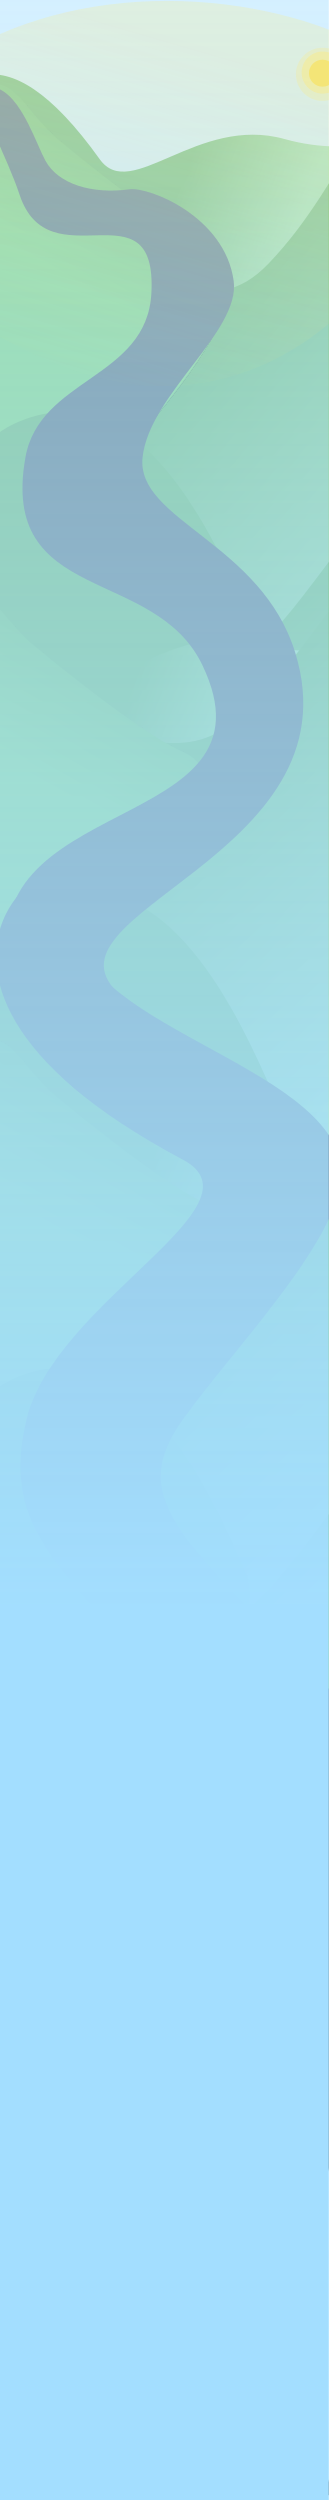
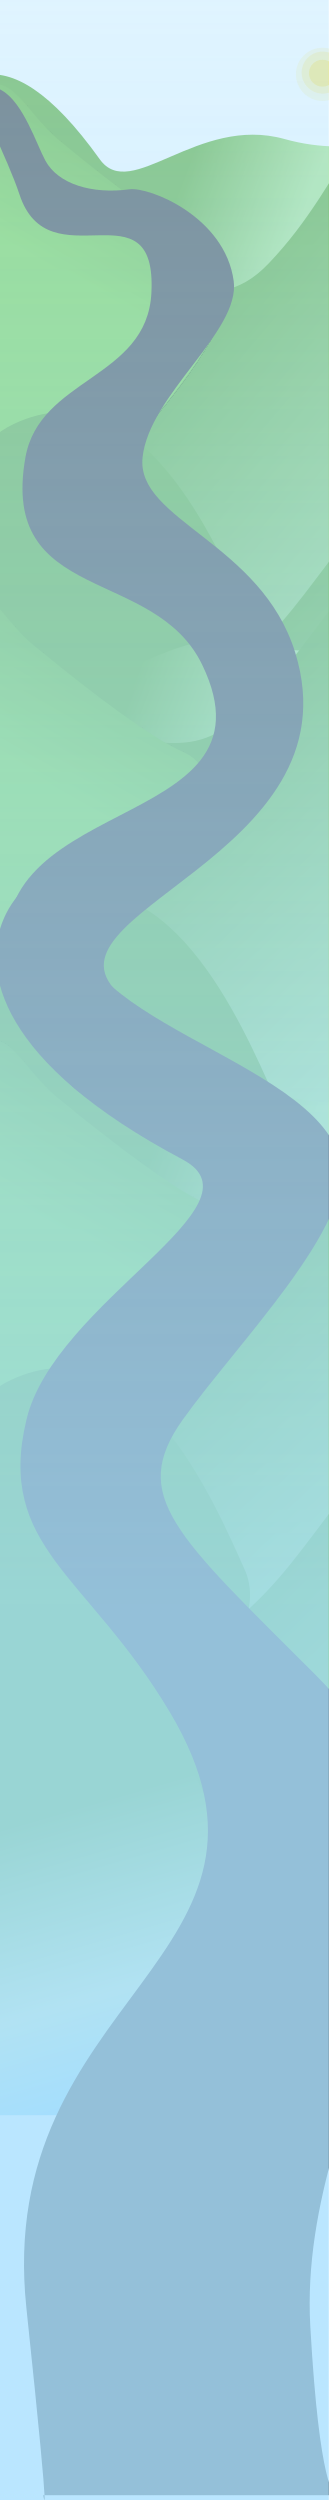
<svg xmlns="http://www.w3.org/2000/svg" width="1440" height="10949" viewBox="0 0 1440 10949" fill="none">
  <g filter="url(#filter0_f_0_1)">
    <path d="M-652.365 1650.64C-991.525 1869.22 -236.865 2793.05 -236.865 2793.05H1583.69L1791 572.348C1791 572.348 1570.15 699.273 1245.78 608.776C864.5 502.404 573.803 888.987 437 697.664C-420.5 -501.576 -536.348 1575.88 -652.365 1650.64Z" fill="url(#paint0_linear_0_1)" />
    <path d="M435.302 1492.64C223.712 1831.41 -69 2878 -69 2878H1804L1803.42 391.847C1803.42 391.847 1713.61 364.071 1613.16 523.934C1445.24 791.155 1352.62 968.175 1177.94 1152.38C895.593 1450.11 706.488 1058.46 435.302 1492.64Z" fill="url(#paint1_linear_0_1)" />
    <path d="M321.302 3169.69C109.712 3444.48 -183 4293.43 -183 4293.43H1690L1689.42 2276.77C1689.42 2276.77 1599.61 2254.24 1499.16 2383.91C1331.24 2600.67 1238.62 2744.26 1063.94 2893.68C781.593 3135.19 592.488 2817.49 321.302 3169.69Z" fill="url(#paint2_linear_0_1)" />
    <g filter="url(#filter1_d_0_1)">
      <path d="M916.69 1084.44C1301.2 1251.38 393.5 2134.42 393.5 2134.42L-568.001 1988.7V1162.71C-568.001 1162.71 -420.633 613.761 -114.039 402.766C52.335 288.269 98.384 482.523 262.999 618.246C529.069 837.617 785.159 1027.33 916.69 1084.44Z" fill="url(#paint3_linear_0_1)" />
    </g>
    <path d="M60.842 1856.5C-544.948 2141.29 -328.344 3889.68 -328.344 3889.68H1465L1430 3712.36C1430 3712.36 934.763 3145.41 1036.81 3004.48C1146.85 2852.52 1099.84 2721.15 1087.34 2693.26C948.889 2384.49 614.403 1596.26 60.842 1856.5Z" fill="url(#paint4_linear_0_1)" />
    <path d="M-16.363 3058.29C-621.863 3340.98 -405.362 5076.45 -405.362 5076.45H1271.64L1352.14 4900.44C1352.14 4900.44 857.138 4337.67 959.138 4197.78C1069.12 4046.95 1022.14 3916.55 1009.64 3888.87C871.258 3582.37 536.932 2799.97 -16.363 3058.29Z" fill="url(#paint5_linear_0_1)" />
    <path d="M-766.365 3859.98C-1105.53 4078.56 -350.865 5002.39 -350.865 5002.39H1469.69L1677 2781.69C1677 2781.69 1456.15 2908.61 1131.78 2818.12C750.5 2711.74 459.803 3098.33 323 2907C-534.5 1707.76 -650.348 3785.22 -766.365 3859.98Z" fill="url(#paint6_linear_0_1)" />
    <path d="M288.302 3429.42C76.712 3704.22 -216 4828 -216 4828H1657L1656.42 2536.5C1656.42 2536.5 1566.61 2513.97 1466.16 2643.65C1298.24 2860.41 1205.62 3004 1030.94 3153.42C748.593 3394.92 559.488 3077.23 288.302 3429.42Z" fill="url(#paint7_linear_0_1)" />
    <path d="M288.616 5379.35C42.909 5654.12 -297 6503 -297 6503H1878L1877.33 4486.5C1877.33 4486.5 1773.04 4463.97 1656.39 4593.63C1461.4 4810.37 1353.84 4953.95 1150.99 5103.36C823.123 5344.85 603.527 5027.18 288.616 5379.35Z" fill="url(#paint8_linear_0_1)" />
    <g filter="url(#filter2_d_0_1)">
      <path d="M802.69 3293.78C1187.2 3460.72 279.5 4343.76 279.5 4343.76L-682.001 4198.04V3372.05C-682.001 3372.05 -534.633 2823.1 -228.039 2612.11C-61.665 2497.61 -15.616 2691.86 148.999 2827.59C415.069 3046.96 671.159 3236.68 802.69 3293.78Z" fill="url(#paint9_linear_0_1)" />
    </g>
    <path d="M171.842 3958.21C-433.948 4243 -217.344 5991.39 -217.344 5991.39H1576L1541 5814.08C1541 5814.08 1045.76 5247.12 1147.81 5106.19C1257.85 4954.23 1210.84 4822.87 1198.34 4794.97C1059.89 4486.2 725.403 3697.98 171.842 3958.21Z" fill="url(#paint10_linear_0_1)" />
    <path d="M-130.363 5267.63C-735.863 5550.32 -519.362 7285.79 -519.362 7285.79H1157.64L1238.14 7109.78C1238.14 7109.78 743.138 6547.01 845.138 6407.12C955.12 6256.29 908.138 6125.89 895.638 6098.21C757.258 5791.71 422.932 5009.31 -130.363 5267.63Z" fill="url(#paint11_linear_0_1)" />
    <path d="M-665.365 5837.78C-1004.53 6056.36 -249.865 6980.19 -249.865 6980.19H1570.69L1778 4759.49C1778 4759.49 1557.15 4886.41 1232.78 4795.92C851.5 4689.55 560.803 5076.13 424 4884.8C-433.5 3685.56 -549.348 5763.02 -665.365 5837.78Z" fill="url(#paint12_linear_0_1)" />
    <path d="M321.302 5970.42C109.712 6245.21 -183 7094.16 -183 7094.16H1690L1689.42 5077.5C1689.42 5077.5 1599.61 5054.97 1499.16 5184.64C1331.24 5401.4 1238.62 5544.99 1063.94 5694.41C781.593 5935.92 592.488 5618.22 321.302 5970.42Z" fill="url(#paint13_linear_0_1)" />
    <path d="M308.302 7356.83C96.712 7631.63 -196 8480.57 -196 8480.57H1677L1676.42 6463.91C1676.42 6463.91 1586.61 6441.38 1486.16 6571.05C1318.24 6787.81 1225.62 6931.4 1050.94 7080.82C768.593 7322.33 579.488 7004.64 308.302 7356.83Z" fill="url(#paint14_linear_0_1)" />
    <g filter="url(#filter3_d_0_1)">
      <path d="M903.69 5271.58C1288.2 5438.52 380.5 6321.56 380.5 6321.56L-581.001 6175.84V5349.85C-581.001 5349.85 -433.633 4800.9 -127.039 4589.91C39.335 4475.41 85.384 4669.67 249.999 4805.39C516.069 5024.76 772.159 5214.48 903.69 5271.58Z" fill="url(#paint15_linear_0_1)" />
    </g>
    <path d="M47.842 6043.64C-557.948 6328.44 -341.344 8076.82 -341.344 8076.82H1452L1417 7899.51C1417 7899.51 921.763 7332.55 1023.81 7191.62C1133.85 7039.66 1086.84 6908.3 1074.34 6880.4C935.889 6571.63 601.403 5783.41 47.842 6043.64Z" fill="url(#paint16_linear_0_1)" />
    <path d="M-29.363 7245.43C-634.863 7528.12 -418.362 9263.59 -418.362 9263.59H1258.64L1339.14 9087.58C1339.14 9087.58 844.138 8524.81 946.138 8384.92C1056.12 8234.09 1009.14 8103.69 996.638 8076.01C858.258 7769.51 523.932 6987.11 -29.363 7245.43Z" fill="url(#paint17_linear_0_1)" />
  </g>
  <path d="M663 1284C689.241 792.22 214.305 1244.14 85.06 850.92C36.45 703.025 -115.257 396.312 -115.257 396.312C-133.403 329.907 -84.536 342.433 8.724 396.312C101.983 450.192 160.411 632.612 198.484 703.026C255.016 807.578 404.087 850.92 566.728 829.072C654.082 817.338 985.692 949.496 1023.5 1231C1053.13 1451.61 652.585 1729.14 624.34 2003.83C596.095 2278.51 1144.18 2376 1293 2858.42C1570 3756.35 109.36 4003.61 532 4361.68C1052.66 4802.8 1293 4927.16 1293 4927.16L1367.5 5094.81L663 4896.93C663 4896.93 214.5 4925.1 50 4276.48C-156.82 3460.99 1247.77 3665.12 885.898 2912.2C676.943 2477.45 -2.674 2649.29 111.231 2003.83C172.936 1654.16 642.977 1659.25 663 1284Z" fill="#666666" />
  <path d="M800 5078.32C-804.5 4227.69 470.485 3478.79 344.5 3964.97C215.517 4462.72 1375 4628.96 1489.5 5078.32C1561.13 5359.43 1037 5884.98 800 6218.22C563.001 6551.46 768 6721.86 1383.41 7336.93C2287.3 8240.31 1297.08 9096.63 1359.01 10189.1C1399.36 10900.9 1464.94 10927.3 1472.04 10928.1H1472.67C1472.67 10928.1 1472.45 10928.1 1472.04 10928.1H194.94C197.002 10975.2 189.351 10928.1 189.351 10928.1H194.94C192.466 10871.6 176.021 10679.6 115.645 10108.4C-29.044 8739.54 1384.7 8571.29 742.5 7496.22C382.952 6894.32 -16.99 6776.79 115.645 6218.22C238.5 5700.83 1176.6 5277.98 800 5078.32Z" fill="#666666" />
-   <rect width="1440" height="10949" fill="url(#paint18_linear_0_1)" />
  <g opacity="0.75">
-     <path d="M1906.34 537.267C1947.03 851.139 1546.34 1591.88 854.274 1681.59C254.888 1781.81 -559.151 1175.99 -599.835 862.117C-640.519 548.245 -219.062 110.205 473 20.5C1165.06 -69.205 1865.66 223.395 1906.34 537.267Z" fill="url(#paint19_linear_0_1)" fill-opacity="0.29" />
    <circle cx="1412.5" cy="325.5" r="116.5" fill="#FFE974" fill-opacity="0.33" />
    <circle cx="1413.26" cy="317.885" r="92.134" fill="#FFE974" fill-opacity="0.6" />
    <ellipse cx="1412.5" cy="320.551" rx="59.392" ry="59.011" fill="#FFE249" />
+     <rect width="1440" height="10949" fill="url(#paint18_linear_0_1)" />
  </g>
  <defs>
    <filter id="filter0_f_0_1" x="-858" y="321.666" width="2740" height="8945.92" filterUnits="userSpaceOnUse" color-interpolation-filters="sRGB">
      <feFlood flood-opacity="0" result="BackgroundImageFix" />
      <feBlend mode="normal" in="SourceGraphic" in2="BackgroundImageFix" result="shape" />
      <feGaussianBlur stdDeviation="2" result="effect1_foregroundBlur_0_1" />
    </filter>
    <filter id="filter1_d_0_1" x="-570.031" y="368.076" width="1583.69" height="1770.4" filterUnits="userSpaceOnUse" color-interpolation-filters="sRGB">
      <feFlood flood-opacity="0" result="BackgroundImageFix" />
      <feColorMatrix in="SourceAlpha" type="matrix" values="0 0 0 0 0 0 0 0 0 0 0 0 0 0 0 0 0 0 127 0" result="hardAlpha" />
      <feOffset dy="2.03" />
      <feGaussianBlur stdDeviation="1.015" />
      <feComposite in2="hardAlpha" operator="out" />
      <feColorMatrix type="matrix" values="0 0 0 0 0 0 0 0 0 0 0 0 0 0 0 0 0 0 0.25 0" />
      <feBlend mode="normal" in2="BackgroundImageFix" result="effect1_dropShadow_0_1" />
      <feBlend mode="normal" in="SourceGraphic" in2="effect1_dropShadow_0_1" result="shape" />
    </filter>
    <filter id="filter2_d_0_1" x="-684.031" y="2577.42" width="1583.69" height="1770.4" filterUnits="userSpaceOnUse" color-interpolation-filters="sRGB">
      <feFlood flood-opacity="0" result="BackgroundImageFix" />
      <feColorMatrix in="SourceAlpha" type="matrix" values="0 0 0 0 0 0 0 0 0 0 0 0 0 0 0 0 0 0 127 0" result="hardAlpha" />
      <feOffset dy="2.03" />
      <feGaussianBlur stdDeviation="1.015" />
      <feComposite in2="hardAlpha" operator="out" />
      <feColorMatrix type="matrix" values="0 0 0 0 0 0 0 0 0 0 0 0 0 0 0 0 0 0 0.25 0" />
      <feBlend mode="normal" in2="BackgroundImageFix" result="effect1_dropShadow_0_1" />
      <feBlend mode="normal" in="SourceGraphic" in2="effect1_dropShadow_0_1" result="shape" />
    </filter>
    <filter id="filter3_d_0_1" x="-583.031" y="4555.22" width="1583.69" height="1770.4" filterUnits="userSpaceOnUse" color-interpolation-filters="sRGB">
      <feFlood flood-opacity="0" result="BackgroundImageFix" />
      <feColorMatrix in="SourceAlpha" type="matrix" values="0 0 0 0 0 0 0 0 0 0 0 0 0 0 0 0 0 0 127 0" result="hardAlpha" />
      <feOffset dy="2.03" />
      <feGaussianBlur stdDeviation="1.015" />
      <feComposite in2="hardAlpha" operator="out" />
      <feColorMatrix type="matrix" values="0 0 0 0 0 0 0 0 0 0 0 0 0 0 0 0 0 0 0.25 0" />
      <feBlend mode="normal" in2="BackgroundImageFix" result="effect1_dropShadow_0_1" />
      <feBlend mode="normal" in="SourceGraphic" in2="effect1_dropShadow_0_1" result="shape" />
    </filter>
    <linearGradient id="paint0_linear_0_1" x1="792" y1="813" x2="1299.15" y2="1008.36" gradientUnits="userSpaceOnUse">
      <stop stop-color="#7DBC55" />
      <stop offset="1" stop-color="#BCEB9D" />
    </linearGradient>
    <linearGradient id="paint1_linear_0_1" x1="867.068" y1="1516.95" x2="2245.32" y2="2682.09" gradientUnits="userSpaceOnUse">
      <stop stop-color="#7DBC55" />
      <stop offset="1" stop-color="#BFEAA4" />
    </linearGradient>
    <linearGradient id="paint2_linear_0_1" x1="753.068" y1="3189.4" x2="1885.89" y2="4370.02" gradientUnits="userSpaceOnUse">
      <stop stop-color="#7DBC55" />
      <stop offset="1" stop-color="#BFEAA4" />
    </linearGradient>
    <linearGradient id="paint3_linear_0_1" x1="284.446" y1="345.119" x2="-87.271" y2="996.257" gradientUnits="userSpaceOnUse">
      <stop stop-color="#7DBC55" />
      <stop offset="1" stop-color="#94DD63" />
    </linearGradient>
    <linearGradient id="paint4_linear_0_1" x1="656.516" y1="2470.2" x2="1032.96" y2="3760.33" gradientUnits="userSpaceOnUse">
      <stop stop-color="#7DBC55" />
      <stop offset="0.609" stop-color="#7DBC55" />
      <stop offset="1" stop-color="#7DBC55" />
    </linearGradient>
    <linearGradient id="paint5_linear_0_1" x1="579.025" y1="3667.46" x2="950.509" y2="4949.43" gradientUnits="userSpaceOnUse">
      <stop stop-color="#7DBC55" />
      <stop offset="0.609" stop-color="#DCF0CE" />
      <stop offset="1" stop-color="#A3DEFF" />
    </linearGradient>
    <linearGradient id="paint6_linear_0_1" x1="645.848" y1="2839.46" x2="1244.28" y2="3071.81" gradientUnits="userSpaceOnUse">
      <stop stop-color="#7DBC55" />
      <stop offset="1" stop-color="#BCEB9D" />
    </linearGradient>
    <linearGradient id="paint7_linear_0_1" x1="720.068" y1="3449.14" x2="1852.89" y2="4629.75" gradientUnits="userSpaceOnUse">
      <stop stop-color="#7DBC55" />
      <stop offset="1" stop-color="#BFEAA4" />
    </linearGradient>
    <linearGradient id="paint8_linear_0_1" x1="789.999" y1="5399.06" x2="1903.35" y2="6746.58" gradientUnits="userSpaceOnUse">
      <stop stop-color="#7DBC55" />
      <stop offset="1" stop-color="#BFEAA4" />
    </linearGradient>
    <linearGradient id="paint9_linear_0_1" x1="170.446" y1="2554.46" x2="-201.271" y2="3205.6" gradientUnits="userSpaceOnUse">
      <stop stop-color="#7DBC55" />
      <stop offset="1" stop-color="#94DD63" />
    </linearGradient>
    <linearGradient id="paint10_linear_0_1" x1="767.516" y1="4571.91" x2="1143.96" y2="5862.04" gradientUnits="userSpaceOnUse">
      <stop stop-color="#7DBC55" />
      <stop offset="0.609" stop-color="#7DBC55" />
      <stop offset="1" stop-color="#7DBC55" />
    </linearGradient>
    <linearGradient id="paint11_linear_0_1" x1="465.025" y1="5876.8" x2="836.509" y2="7158.77" gradientUnits="userSpaceOnUse">
      <stop stop-color="#7DBC55" />
      <stop offset="0.609" stop-color="#DCF0CE" />
      <stop offset="1" stop-color="#A3DEFF" />
    </linearGradient>
    <linearGradient id="paint12_linear_0_1" x1="746.848" y1="4817.26" x2="1345.28" y2="5049.61" gradientUnits="userSpaceOnUse">
      <stop stop-color="#7DBC55" />
      <stop offset="1" stop-color="#BCEB9D" />
    </linearGradient>
    <linearGradient id="paint13_linear_0_1" x1="753.068" y1="5990.13" x2="1885.89" y2="7170.75" gradientUnits="userSpaceOnUse">
      <stop stop-color="#7DBC55" />
      <stop offset="1" stop-color="#BFEAA4" />
    </linearGradient>
    <linearGradient id="paint14_linear_0_1" x1="740.068" y1="7376.54" x2="1872.89" y2="8557.16" gradientUnits="userSpaceOnUse">
      <stop stop-color="#7DBC55" />
      <stop offset="1" stop-color="#BFEAA4" />
    </linearGradient>
    <linearGradient id="paint15_linear_0_1" x1="271.446" y1="4532.26" x2="-100.271" y2="5183.4" gradientUnits="userSpaceOnUse">
      <stop stop-color="#7DBC55" />
      <stop offset="1" stop-color="#94DD63" />
    </linearGradient>
    <linearGradient id="paint16_linear_0_1" x1="643.516" y1="6657.35" x2="1019.96" y2="7947.47" gradientUnits="userSpaceOnUse">
      <stop stop-color="#7DBC55" />
      <stop offset="0.609" stop-color="#7DBC55" />
      <stop offset="1" stop-color="#7DBC55" />
    </linearGradient>
    <linearGradient id="paint17_linear_0_1" x1="566.025" y1="7854.6" x2="937.509" y2="9136.57" gradientUnits="userSpaceOnUse">
      <stop stop-color="#7DBC55" />
      <stop offset="0.609" stop-color="#DCF0CE" />
      <stop offset="1" stop-color="#A3DEFF" />
    </linearGradient>
    <linearGradient id="paint18_linear_0_1" x1="720" y1="-6088.5" x2="720" y2="8068" gradientUnits="userSpaceOnUse">
      <stop stop-color="#A3DEFF" stop-opacity="0" />
      <stop offset="0.054" stop-color="#A3DEFF" stop-opacity="0.054" />
      <stop offset="0.928" stop-color="#A3DEFF" />
    </linearGradient>
-     <linearGradient id="paint19_linear_0_1" x1="1440.75" y1="361.023" x2="998.944" y2="1880.27" gradientUnits="userSpaceOnUse">
-       <stop stop-color="#FFE974" />
-       <stop offset="1" stop-color="#FFE974" stop-opacity="0" />
-     </linearGradient>
  </defs>
</svg>
